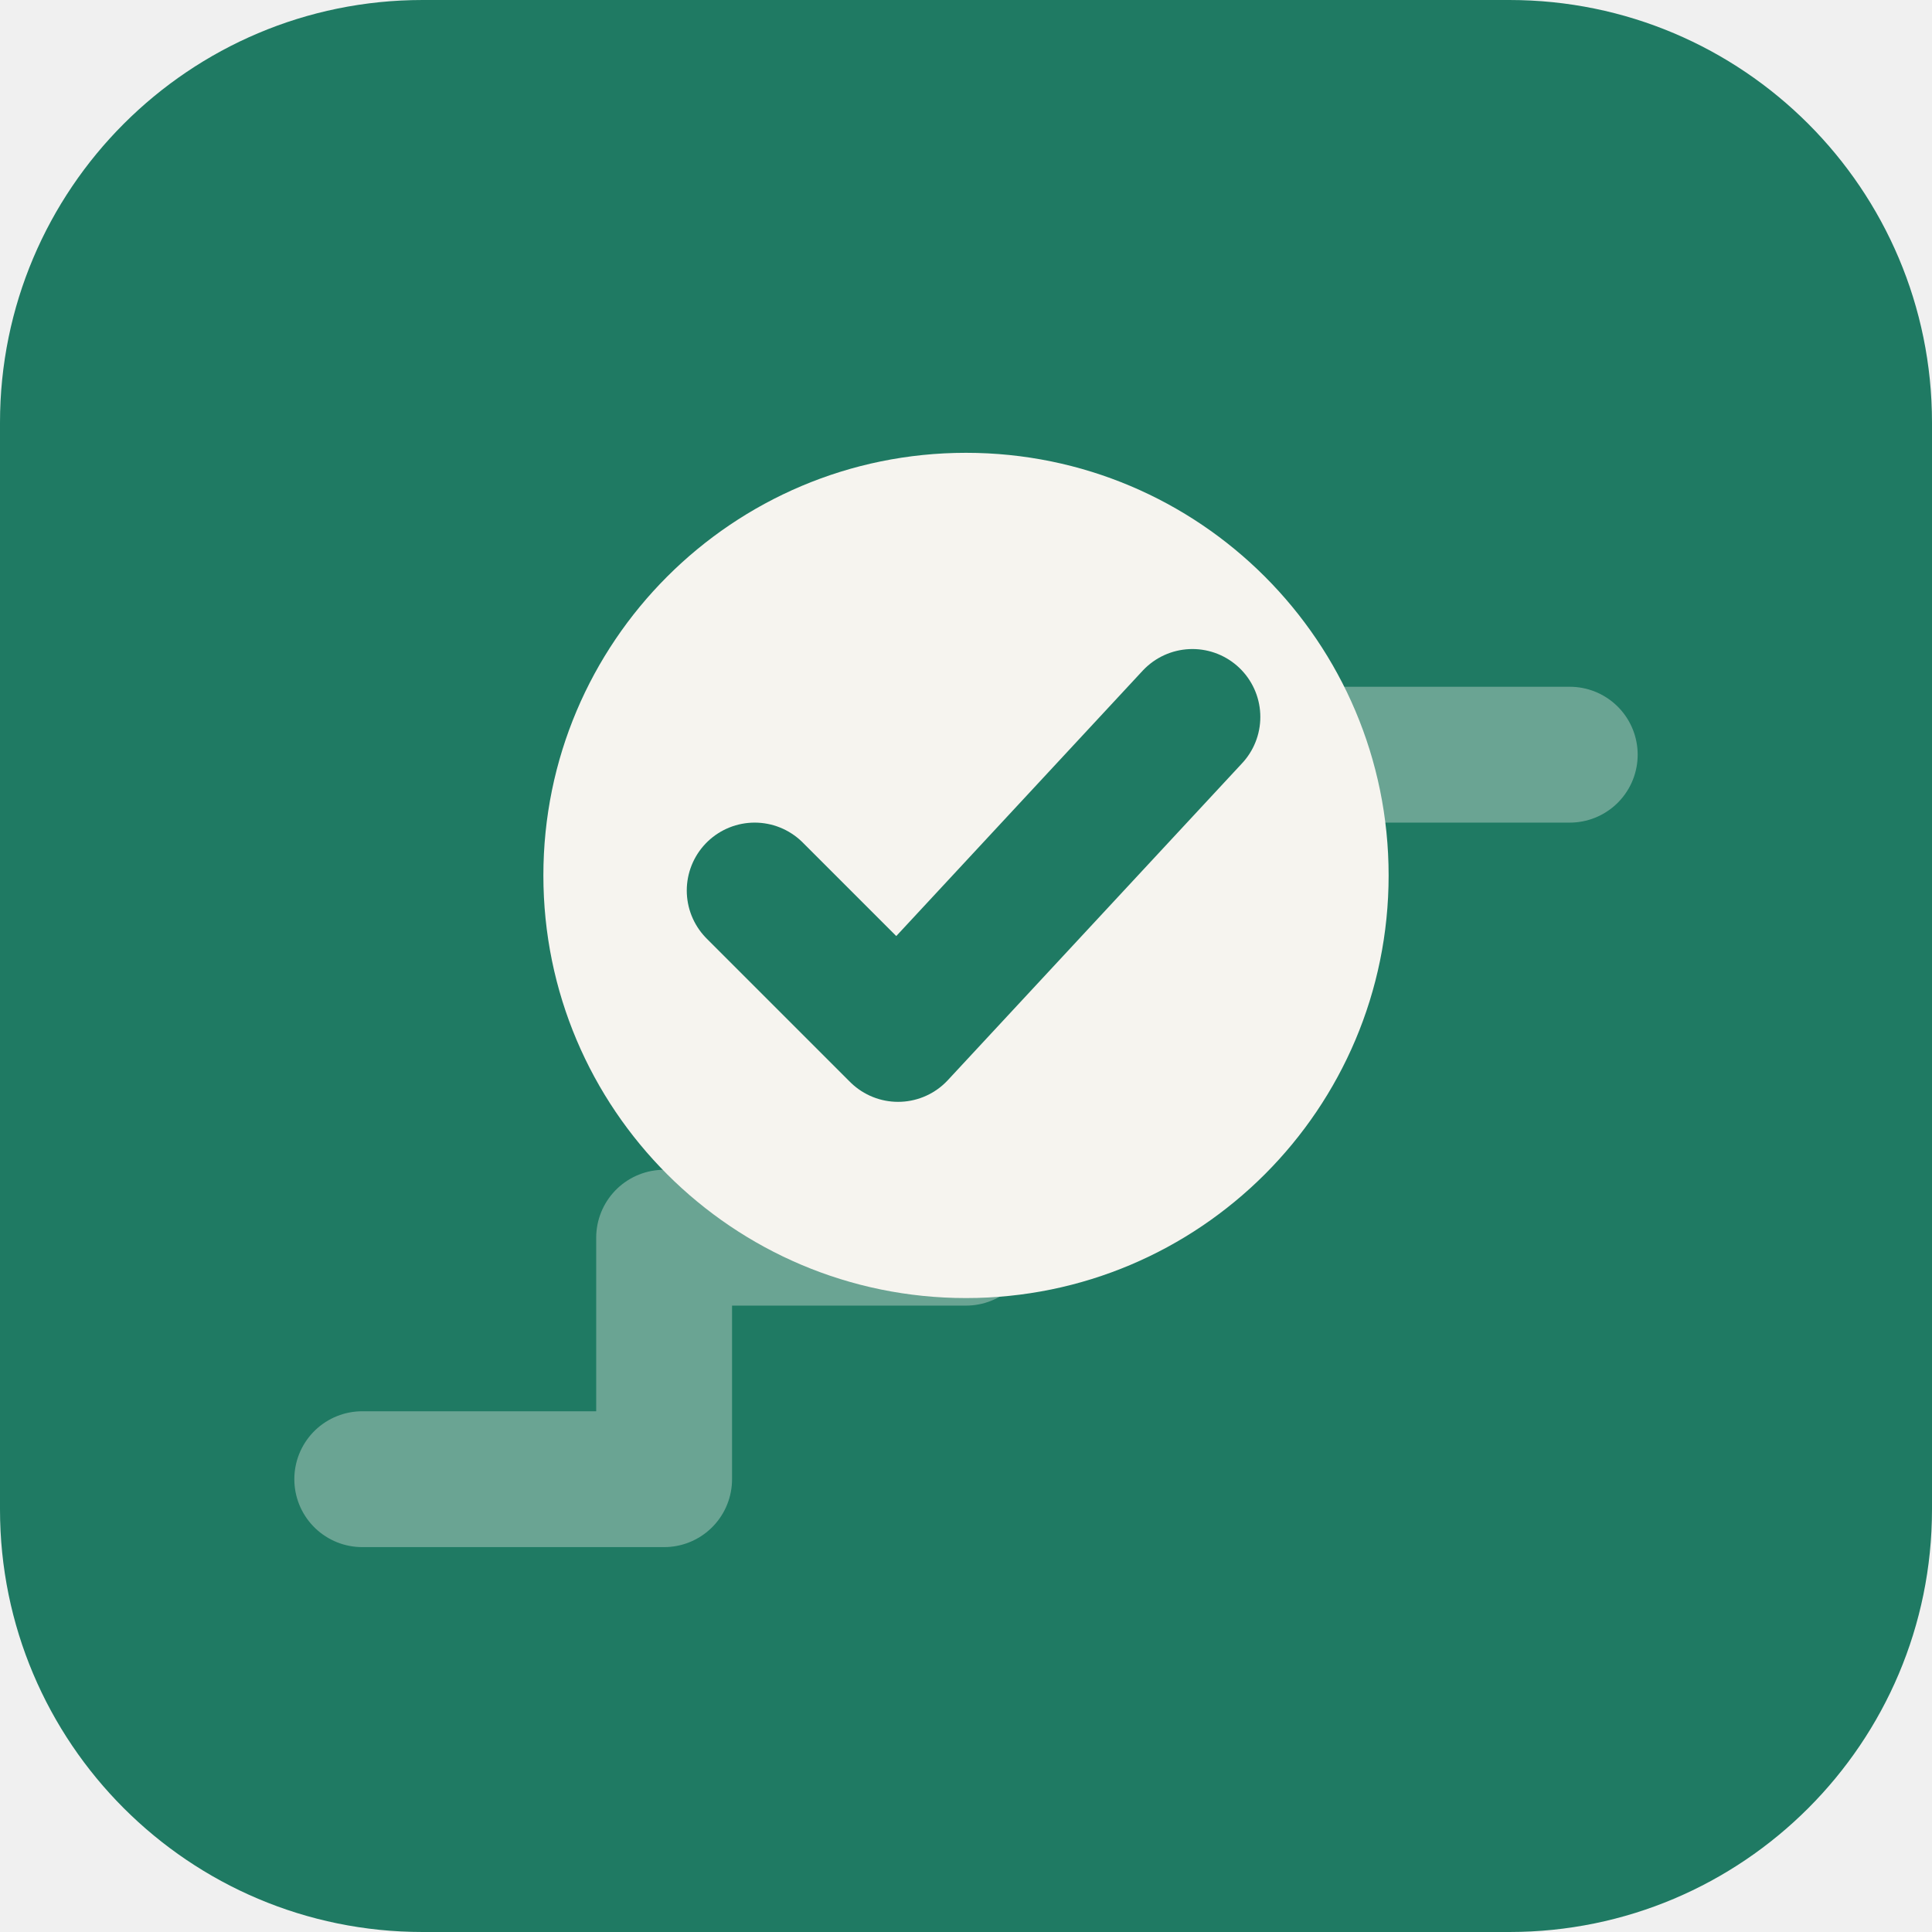
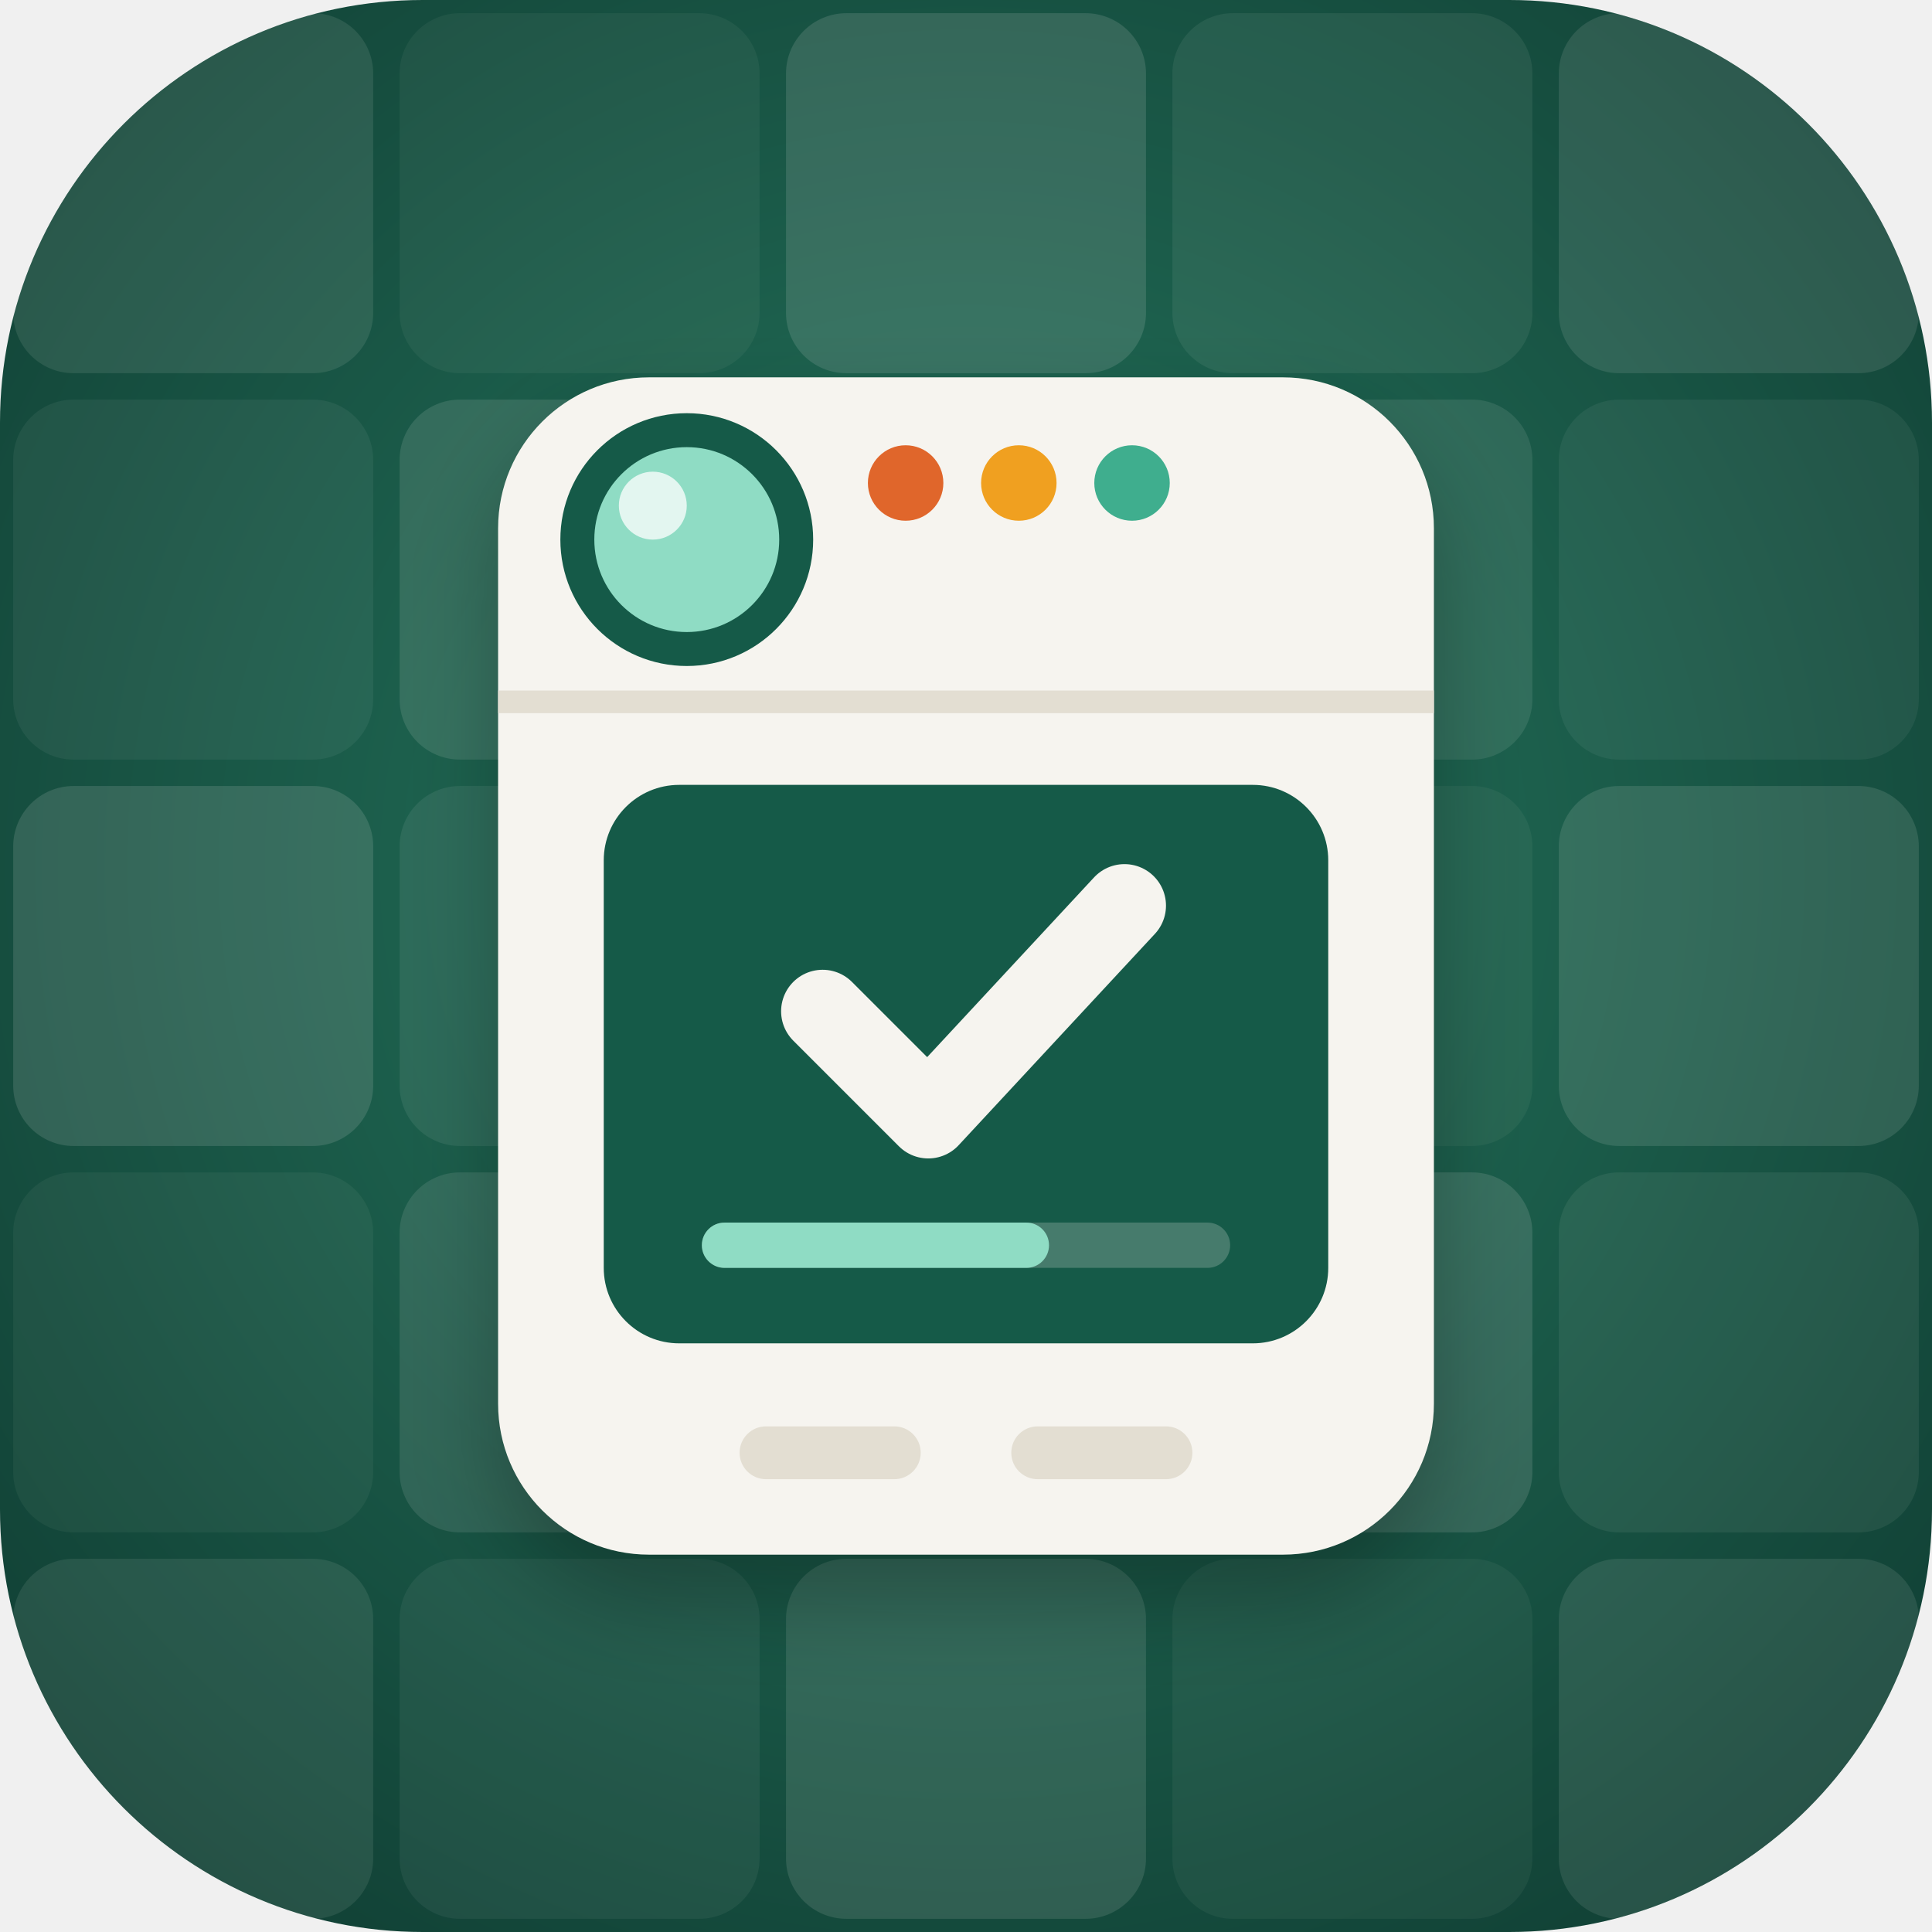
<svg xmlns="http://www.w3.org/2000/svg" viewBox="0 0 512 512">
-   <rect width="512" height="512" rx="112" fill="#1f7a63" />
-   <path d="M96 392h80v-64h80v-64h80v-64h80" fill="none" stroke="#f6f4ef" stroke-width="36" stroke-linecap="round" stroke-linejoin="round" opacity=".35" />
-   <circle cx="256" cy="232" r="112" fill="#f6f4ef" />
-   <path d="M200 236l38 38 78-84" fill="none" stroke="#1f7a63" stroke-width="36" stroke-linecap="round" stroke-linejoin="round" />
+   <defs>
+     <radialGradient id="bg" cx="50%" cy="45%" r="72%">
+       <stop offset="0" stop-color="#25785f" />
+       <stop offset="1" stop-color="#0f3b31" />
+     </radialGradient>
+     <clipPath id="shape">
+       <rect width="512" height="512" rx="112" />
+     </clipPath>
+     <filter id="blur" x="-20%" y="-20%" width="140%" height="140%">
+       <feGaussianBlur stdDeviation="12" />
+     </filter>
+   </defs>
+   <g clip-path="url(#shape)">
+     <rect width="512" height="512" fill="url(#bg)" />
+     <rect x="3.5" y="3.5" width="95.4" height="95.4" rx="16" fill="#f6f4ef" fill-opacity="0.1" />
+     <rect x="105.9" y="3.5" width="95.4" height="95.4" rx="16" fill="#f6f4ef" fill-opacity="0.05" />
+     <rect x="208.3" y="3.5" width="95.4" height="95.4" rx="16" fill="#f6f4ef" fill-opacity="0.13" />
+     <rect x="310.7" y="3.5" width="95.4" height="95.4" rx="16" fill="#f6f4ef" fill-opacity="0.07" />
+     <rect x="413.1" y="3.5" width="95.4" height="95.4" rx="16" fill="#f6f4ef" fill-opacity="0.11" />
+     <rect x="3.5" y="105.9" width="95.4" height="95.4" rx="16" fill="#f6f4ef" fill-opacity="0.06" />
+     <rect x="105.9" y="105.9" width="95.4" height="95.4" rx="16" fill="#f6f4ef" fill-opacity="0.12" />
+     <rect x="208.3" y="105.9" width="95.4" height="95.4" rx="16" fill="#f6f4ef" fill-opacity="0.04" />
+     <rect x="310.7" y="105.9" width="95.4" height="95.4" rx="16" fill="#f6f4ef" fill-opacity="0.1" />
+     <rect x="413.1" y="105.9" width="95.4" height="95.4" rx="16" fill="#f6f4ef" fill-opacity="0.06" />
+     <rect x="3.5" y="208.3" width="95.4" height="95.4" rx="16" fill="#f6f4ef" fill-opacity="0.13" />
+     <rect x="105.9" y="208.3" width="95.4" height="95.4" rx="16" fill="#f6f4ef" fill-opacity="0.08" />
+     <rect x="208.3" y="208.3" width="95.4" height="95.4" rx="16" fill="#f6f4ef" fill-opacity="0.1" />
+     <rect x="310.7" y="208.3" width="95.4" height="95.4" rx="16" fill="#f6f4ef" fill-opacity="0.05" />
+     <rect x="413.1" y="208.3" width="95.4" height="95.4" rx="16" fill="#f6f4ef" fill-opacity="0.12" />
+     <rect x="3.5" y="310.7" width="95.4" height="95.4" rx="16" fill="#f6f4ef" fill-opacity="0.05" />
+     <rect x="105.9" y="310.7" width="95.4" height="95.4" rx="16" fill="#f6f4ef" fill-opacity="0.11" />
+     <rect x="208.3" y="310.7" width="95.4" height="95.4" rx="16" fill="#f6f4ef" fill-opacity="0.07" />
+     <rect x="310.7" y="310.7" width="95.4" height="95.4" rx="16" fill="#f6f4ef" fill-opacity="0.13" />
+     <rect x="413.1" y="310.7" width="95.4" height="95.4" rx="16" fill="#f6f4ef" fill-opacity="0.07" />
+     <rect x="3.5" y="413.1" width="95.4" height="95.4" rx="16" fill="#f6f4ef" fill-opacity="0.09" />
+     <rect x="105.9" y="413.1" width="95.4" height="95.4" rx="16" fill="#f6f4ef" fill-opacity="0.06" />
+     <rect x="208.3" y="413.1" width="95.4" height="95.4" rx="16" fill="#f6f4ef" fill-opacity="0.12" />
+     <rect x="310.7" y="413.1" width="95.4" height="95.4" rx="16" fill="#f6f4ef" fill-opacity="0.05" />
+     <rect x="413.1" y="413.1" width="95.4" height="95.4" rx="16" fill="#f6f4ef" fill-opacity="0.1" />
+   </g>
+   <g>
+     <rect x="132" y="112" width="248" height="312" rx="40" fill="#000" fill-opacity=".28" filter="url(#blur)" />
+     <rect x="132" y="100" width="248" height="312" rx="40" fill="#f6f4ef" />
+     <path d="M132 186h248" stroke="#e3ded2" stroke-width="6" />
+     <circle cx="182" cy="143" r="29" fill="#8fdcc4" stroke="#155a48" stroke-width="9" />
+     <circle cx="173" cy="134" r="9" fill="#fff" fill-opacity=".75" />
+     <circle cx="240" cy="128" r="10" fill="#e0662b" />
+     <circle cx="270" cy="128" r="10" fill="#f0a020" />
+     <circle cx="300" cy="128" r="10" fill="#3fae8e" />
+     <rect x="160" y="208" width="192" height="148" rx="20" fill="#155a48" />
+     <path d="M218 268l28 28 52-56" fill="none" stroke="#f6f4ef" stroke-width="22" stroke-linecap="round" stroke-linejoin="round" />
+     <rect x="186" y="324" width="140" height="12" rx="6" fill="#f6f4ef" fill-opacity=".22" />
+     <rect x="186" y="324" width="92" height="12" rx="6" fill="#8fdcc4" />
+     <rect x="196" y="378" width="48" height="14" rx="7" fill="#e3ded2" />
+     <rect x="268" y="378" width="48" height="14" rx="7" fill="#e3ded2" />
+   </g>
</svg>
